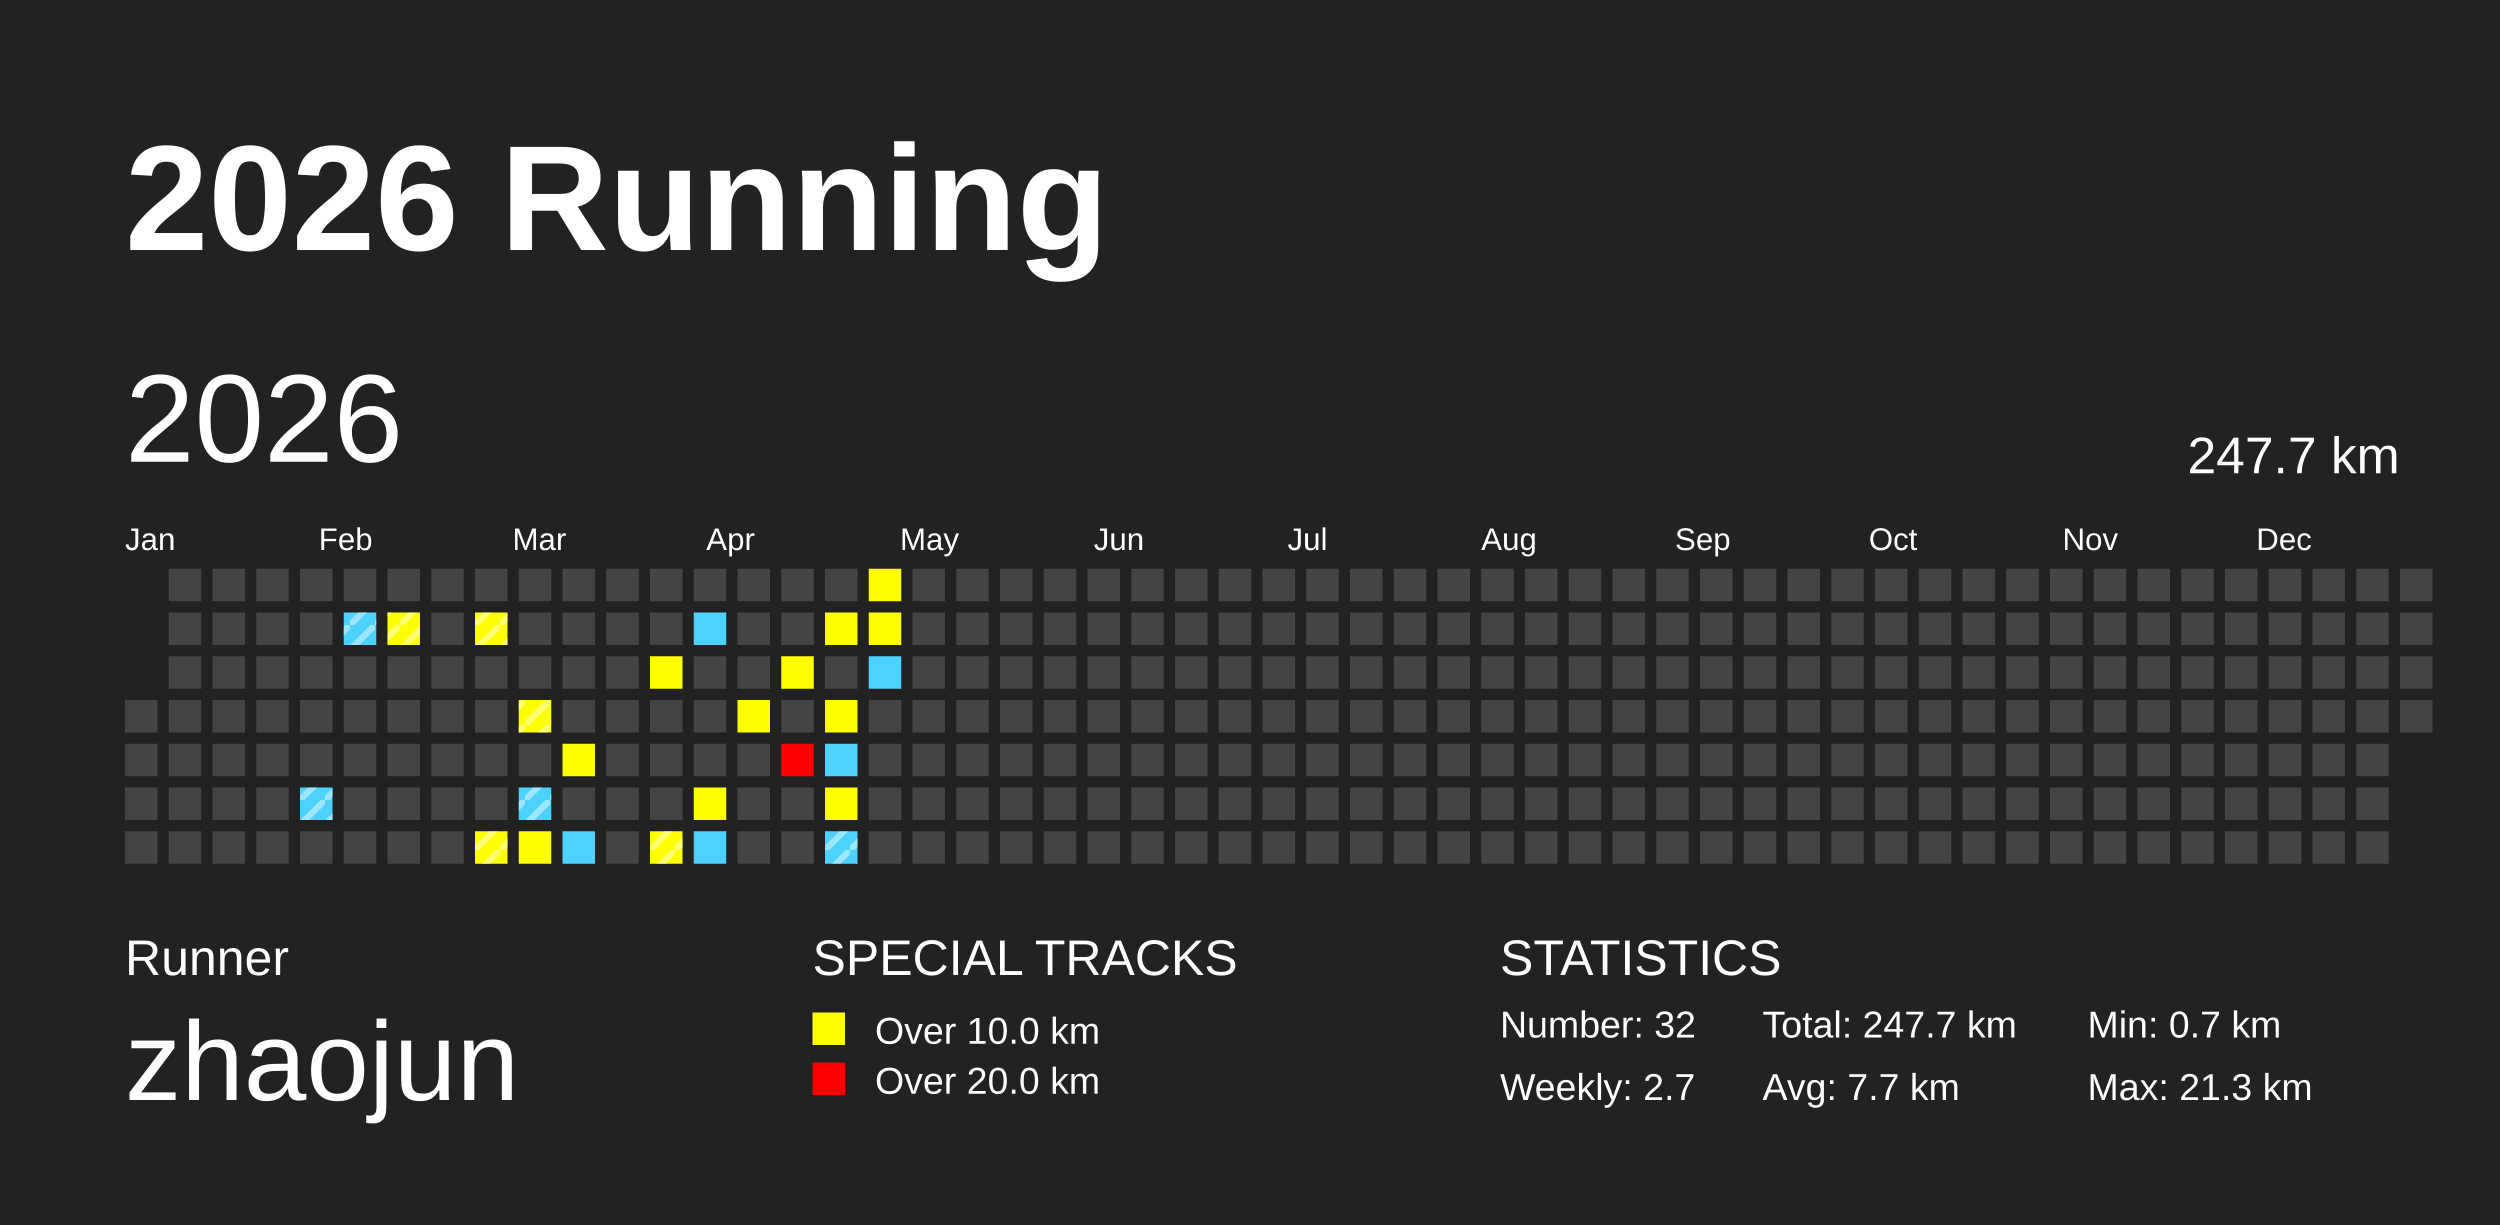
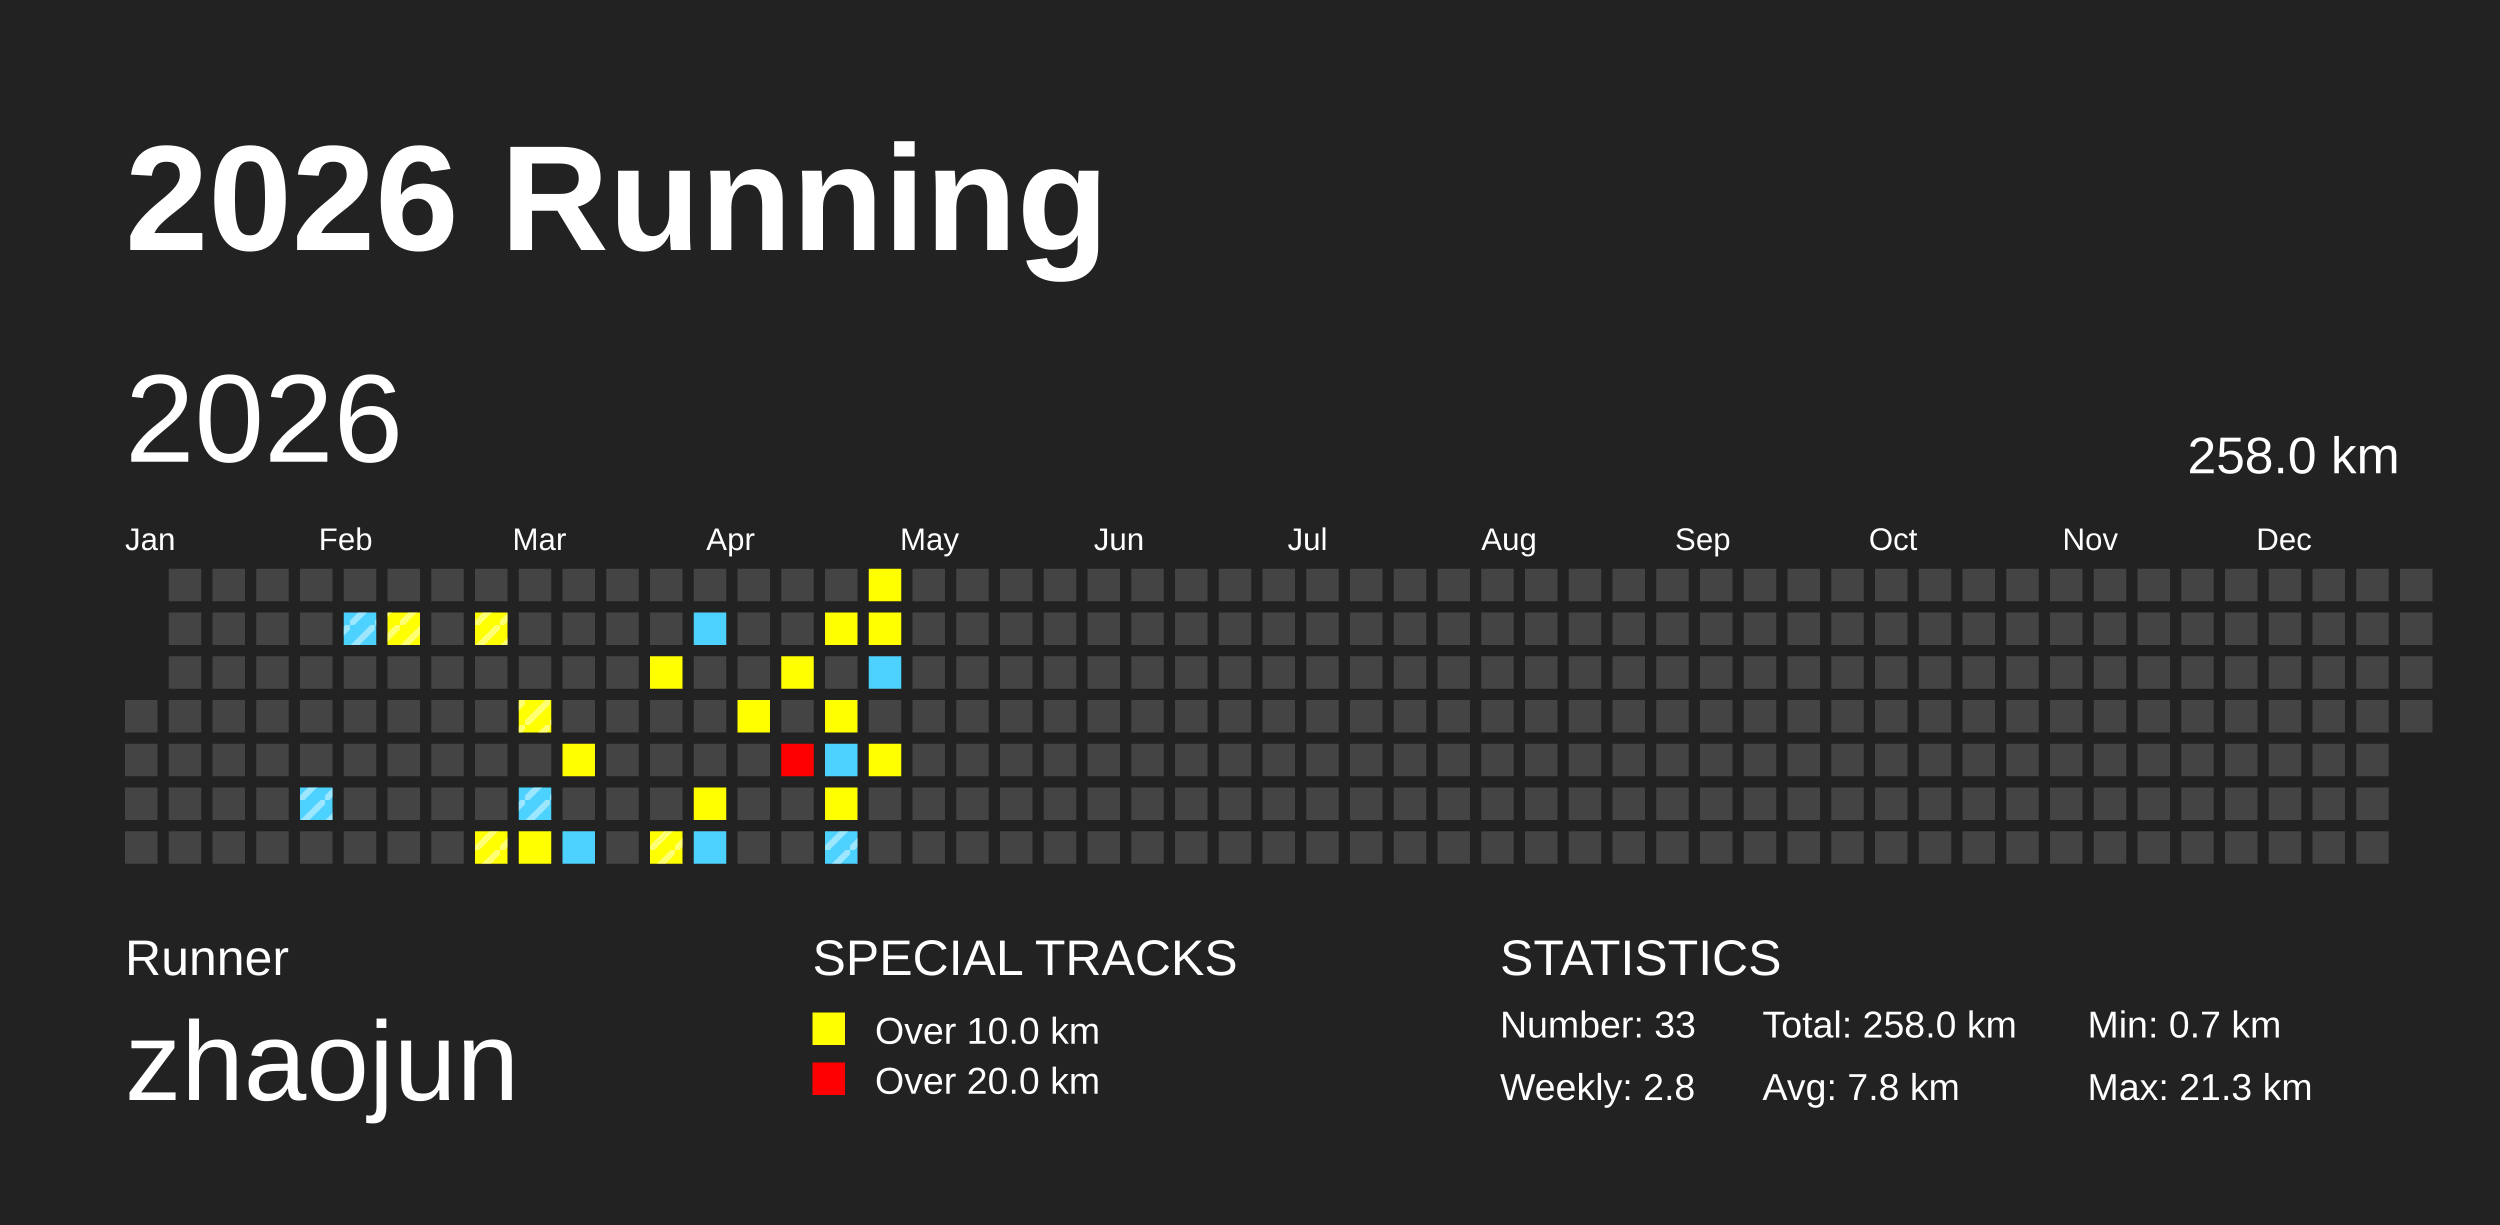
<svg xmlns="http://www.w3.org/2000/svg" baseProfile="full" height="98mm" version="1.1" viewBox="0,0,200,98" width="200mm">
  <defs>
    <pattern height="2" id="indoor-stripe" patternUnits="userSpaceOnUse" width="2">
      <line stroke="white" stroke-opacity="0.45" stroke-width="0.5" x1="0" x2="2" y1="2" y2="0" />
    </pattern>
  </defs>
  <rect fill="#222222" height="98" width="200" x="0" y="0" />
  <text fill="#FFFFFF" style="font-size:12px; font-family:Arial; font-weight:bold;" x="10" y="20">2026 Running</text>
  <text fill="#FFFFFF" style="font-size:4px; font-family:Arial" x="10" y="78">Runner</text>
  <text fill="#FFFFFF" style="font-size:9px; font-family:Arial" x="10" y="88">zhaojun</text>
  <text fill="#FFFFFF" style="font-size:4px; font-family:Arial" x="65" y="78">SPECIAL TRACKS</text>
  <rect fill="yellow" height="2.6" width="2.6" x="65" y="81" />
  <text fill="#FFFFFF" style="font-size:3px; font-family:Arial" x="70" y="83.5">Over 10.0 km</text>
  <rect fill="red" height="2.6" width="2.6" x="65" y="85" />
  <text fill="#FFFFFF" style="font-size:3px; font-family:Arial" x="70" y="87.5">Over 20.0 km</text>
  <text fill="#FFFFFF" style="font-size:4px; font-family:Arial" x="120" y="78">STATISTICS</text>
-   <text fill="#FFFFFF" style="font-size:3px; font-family:Arial" x="120" y="83">Number: 32</text>
-   <text fill="#FFFFFF" style="font-size:3px; font-family:Arial" x="120" y="88">Weekly: 2.7</text>
-   <text fill="#FFFFFF" style="font-size:3px; font-family:Arial" x="141" y="83">Total: 247.7 km</text>
-   <text fill="#FFFFFF" style="font-size:3px; font-family:Arial" x="141" y="88">Avg: 7.7 km</text>
+   <text fill="#FFFFFF" style="font-size:3px; font-family:Arial" x="120" y="83">Number: 33</text>
+   <text fill="#FFFFFF" style="font-size:3px; font-family:Arial" x="120" y="88">Weekly: 2.8</text>
+   <text fill="#FFFFFF" style="font-size:3px; font-family:Arial" x="141" y="83">Total: 258.0 km</text>
+   <text fill="#FFFFFF" style="font-size:3px; font-family:Arial" x="141" y="88">Avg: 7.8 km</text>
  <text fill="#FFFFFF" style="font-size:3px; font-family:Arial" x="167" y="83">Min: 0.7 km</text>
  <text fill="#FFFFFF" style="font-size:3px; font-family:Arial" x="167" y="88">Max: 21.3 km</text>
  <text dominant-baseline="hanging" fill="#FFFFFF" style="font-size:10.0px; font-family:Arial;" x="10" y="30">2026</text>
-   <text dominant-baseline="hanging" fill="#FFFFFF" style="font-size:4.125px; font-family:Arial;" x="175" y="35">247.7 km</text>
+   <text dominant-baseline="hanging" fill="#FFFFFF" style="font-size:4.125px; font-family:Arial;" x="175" y="35">258.0 km</text>
  <text fill="#FFFFFF" style="font-size:2.5px; font-family:Arial" x="10.0" y="44">Jan</text>
  <text fill="#FFFFFF" style="font-size:2.5px; font-family:Arial" x="25.5" y="44">Feb</text>
  <text fill="#FFFFFF" style="font-size:2.5px; font-family:Arial" x="41.0" y="44">Mar</text>
  <text fill="#FFFFFF" style="font-size:2.5px; font-family:Arial" x="56.5" y="44">Apr</text>
  <text fill="#FFFFFF" style="font-size:2.5px; font-family:Arial" x="72.0" y="44">May</text>
  <text fill="#FFFFFF" style="font-size:2.5px; font-family:Arial" x="87.5" y="44">Jun</text>
  <text fill="#FFFFFF" style="font-size:2.5px; font-family:Arial" x="103.0" y="44">Jul</text>
  <text fill="#FFFFFF" style="font-size:2.5px; font-family:Arial" x="118.5" y="44">Aug</text>
  <text fill="#FFFFFF" style="font-size:2.5px; font-family:Arial" x="134.0" y="44">Sep</text>
  <text fill="#FFFFFF" style="font-size:2.5px; font-family:Arial" x="149.5" y="44">Oct</text>
  <text fill="#FFFFFF" style="font-size:2.5px; font-family:Arial" x="165.0" y="44">Nov</text>
  <text fill="#FFFFFF" style="font-size:2.5px; font-family:Arial" x="180.5" y="44">Dec</text>
  <rect fill="#444444" height="2.6" width="2.6" x="10.0" y="56.0" />
  <rect fill="#444444" height="2.6" width="2.6" x="10.0" y="59.5" />
  <rect fill="#444444" height="2.6" width="2.6" x="10.0" y="63.0" />
  <rect fill="#444444" height="2.6" width="2.6" x="10.0" y="66.5" />
  <rect fill="#444444" height="2.6" width="2.6" x="13.5" y="45.5" />
  <rect fill="#444444" height="2.6" width="2.6" x="13.5" y="49.0" />
  <rect fill="#444444" height="2.6" width="2.6" x="13.5" y="52.5" />
  <rect fill="#444444" height="2.6" width="2.6" x="13.5" y="56.0" />
  <rect fill="#444444" height="2.6" width="2.6" x="13.5" y="59.5" />
  <rect fill="#444444" height="2.6" width="2.6" x="13.5" y="63.0" />
  <rect fill="#444444" height="2.6" width="2.6" x="13.5" y="66.5" />
  <rect fill="#444444" height="2.6" width="2.6" x="17.0" y="45.5" />
  <rect fill="#444444" height="2.6" width="2.6" x="17.0" y="49.0" />
  <rect fill="#444444" height="2.6" width="2.6" x="17.0" y="52.5" />
  <rect fill="#444444" height="2.6" width="2.6" x="17.0" y="56.0" />
  <rect fill="#444444" height="2.6" width="2.6" x="17.0" y="59.5" />
  <rect fill="#444444" height="2.6" width="2.6" x="17.0" y="63.0" />
  <rect fill="#444444" height="2.6" width="2.6" x="17.0" y="66.5" />
  <rect fill="#444444" height="2.6" width="2.6" x="20.5" y="45.5" />
  <rect fill="#444444" height="2.6" width="2.6" x="20.5" y="49.0" />
  <rect fill="#444444" height="2.6" width="2.6" x="20.5" y="52.5" />
  <rect fill="#444444" height="2.6" width="2.6" x="20.5" y="56.0" />
  <rect fill="#444444" height="2.6" width="2.6" x="20.5" y="59.5" />
  <rect fill="#444444" height="2.6" width="2.6" x="20.5" y="63.0" />
  <rect fill="#444444" height="2.6" width="2.6" x="20.5" y="66.5" />
  <rect fill="#444444" height="2.6" width="2.6" x="24.0" y="45.5" />
  <rect fill="#444444" height="2.6" width="2.6" x="24.0" y="49.0" />
  <rect fill="#444444" height="2.6" width="2.6" x="24.0" y="52.5" />
  <rect fill="#444444" height="2.6" width="2.6" x="24.0" y="56.0" />
  <rect fill="#444444" height="2.6" width="2.6" x="24.0" y="59.5" />
  <rect fill="#4dd2ff" height="2.6" width="2.6" x="24.0" y="63.0" />
  <rect fill="url(#indoor-stripe)" height="2.6" style="pointer-events: none;" width="2.6" x="24.0" y="63.0" />
  <rect fill="#444444" height="2.6" width="2.6" x="24.0" y="66.5" />
  <rect fill="#444444" height="2.6" width="2.6" x="27.5" y="45.5" />
  <rect fill="#4dd2ff" height="2.6" width="2.6" x="27.5" y="49.0" />
  <rect fill="url(#indoor-stripe)" height="2.6" style="pointer-events: none;" width="2.6" x="27.5" y="49.0" />
  <rect fill="#444444" height="2.6" width="2.6" x="27.5" y="52.5" />
  <rect fill="#444444" height="2.6" width="2.6" x="27.5" y="56.0" />
  <rect fill="#444444" height="2.6" width="2.6" x="27.5" y="59.5" />
  <rect fill="#444444" height="2.6" width="2.6" x="27.5" y="63.0" />
  <rect fill="#444444" height="2.6" width="2.6" x="27.5" y="66.5" />
  <rect fill="#444444" height="2.6" width="2.6" x="31.0" y="45.5" />
  <rect fill="yellow" height="2.6" width="2.6" x="31.0" y="49.0" />
  <rect fill="url(#indoor-stripe)" height="2.6" style="pointer-events: none;" width="2.6" x="31.0" y="49.0" />
  <rect fill="#444444" height="2.6" width="2.6" x="31.0" y="52.5" />
  <rect fill="#444444" height="2.6" width="2.6" x="31.0" y="56.0" />
  <rect fill="#444444" height="2.6" width="2.6" x="31.0" y="59.5" />
  <rect fill="#444444" height="2.6" width="2.6" x="31.0" y="63.0" />
  <rect fill="#444444" height="2.6" width="2.6" x="31.0" y="66.5" />
  <rect fill="#444444" height="2.6" width="2.6" x="34.5" y="45.5" />
  <rect fill="#444444" height="2.6" width="2.6" x="34.5" y="49.0" />
  <rect fill="#444444" height="2.6" width="2.6" x="34.5" y="52.5" />
  <rect fill="#444444" height="2.6" width="2.6" x="34.5" y="56.0" />
  <rect fill="#444444" height="2.6" width="2.6" x="34.5" y="59.5" />
  <rect fill="#444444" height="2.6" width="2.6" x="34.5" y="63.0" />
  <rect fill="#444444" height="2.6" width="2.6" x="34.5" y="66.5" />
  <rect fill="#444444" height="2.6" width="2.6" x="38.0" y="45.5" />
  <rect fill="yellow" height="2.6" width="2.6" x="38.0" y="49.0" />
  <rect fill="url(#indoor-stripe)" height="2.6" style="pointer-events: none;" width="2.6" x="38.0" y="49.0" />
  <rect fill="#444444" height="2.6" width="2.6" x="38.0" y="52.5" />
  <rect fill="#444444" height="2.6" width="2.6" x="38.0" y="56.0" />
  <rect fill="#444444" height="2.6" width="2.6" x="38.0" y="59.5" />
  <rect fill="#444444" height="2.6" width="2.6" x="38.0" y="63.0" />
  <rect fill="yellow" height="2.6" width="2.6" x="38.0" y="66.5" />
  <rect fill="url(#indoor-stripe)" height="2.6" style="pointer-events: none;" width="2.6" x="38.0" y="66.5" />
  <rect fill="#444444" height="2.6" width="2.6" x="41.5" y="45.5" />
  <rect fill="#444444" height="2.6" width="2.6" x="41.5" y="49.0" />
  <rect fill="#444444" height="2.6" width="2.6" x="41.5" y="52.5" />
  <rect fill="yellow" height="2.6" width="2.6" x="41.5" y="56.0" />
  <rect fill="url(#indoor-stripe)" height="2.6" style="pointer-events: none;" width="2.6" x="41.5" y="56.0" />
  <rect fill="#444444" height="2.6" width="2.6" x="41.5" y="59.5" />
  <rect fill="#4dd2ff" height="2.6" width="2.6" x="41.5" y="63.0" />
  <rect fill="url(#indoor-stripe)" height="2.6" style="pointer-events: none;" width="2.6" x="41.5" y="63.0" />
  <rect fill="yellow" height="2.6" width="2.6" x="41.5" y="66.5" />
  <rect fill="#444444" height="2.6" width="2.6" x="45.0" y="45.5" />
  <rect fill="#444444" height="2.6" width="2.6" x="45.0" y="49.0" />
  <rect fill="#444444" height="2.6" width="2.6" x="45.0" y="52.5" />
  <rect fill="#444444" height="2.6" width="2.6" x="45.0" y="56.0" />
  <rect fill="yellow" height="2.6" width="2.6" x="45.0" y="59.5" />
  <rect fill="#444444" height="2.6" width="2.6" x="45.0" y="63.0" />
  <rect fill="#4dd2ff" height="2.6" width="2.6" x="45.0" y="66.5" />
  <rect fill="#444444" height="2.6" width="2.6" x="48.5" y="45.5" />
  <rect fill="#444444" height="2.6" width="2.6" x="48.5" y="49.0" />
  <rect fill="#444444" height="2.6" width="2.6" x="48.5" y="52.5" />
  <rect fill="#444444" height="2.6" width="2.6" x="48.5" y="56.0" />
  <rect fill="#444444" height="2.6" width="2.6" x="48.5" y="59.5" />
  <rect fill="#444444" height="2.6" width="2.6" x="48.5" y="63.0" />
  <rect fill="#444444" height="2.6" width="2.6" x="48.5" y="66.5" />
  <rect fill="#444444" height="2.6" width="2.6" x="52.0" y="45.5" />
  <rect fill="#444444" height="2.6" width="2.6" x="52.0" y="49.0" />
  <rect fill="yellow" height="2.6" width="2.6" x="52.0" y="52.5" />
  <rect fill="#444444" height="2.6" width="2.6" x="52.0" y="56.0" />
  <rect fill="#444444" height="2.6" width="2.6" x="52.0" y="59.5" />
  <rect fill="#444444" height="2.6" width="2.6" x="52.0" y="63.0" />
  <rect fill="yellow" height="2.6" width="2.6" x="52.0" y="66.5" />
  <rect fill="url(#indoor-stripe)" height="2.6" style="pointer-events: none;" width="2.6" x="52.0" y="66.5" />
  <rect fill="#444444" height="2.6" width="2.6" x="55.5" y="45.5" />
  <rect fill="#4dd2ff" height="2.6" width="2.6" x="55.5" y="49.0" />
  <rect fill="#444444" height="2.6" width="2.6" x="55.5" y="52.5" />
  <rect fill="#444444" height="2.6" width="2.6" x="55.5" y="56.0" />
  <rect fill="#444444" height="2.6" width="2.6" x="55.5" y="59.5" />
  <rect fill="yellow" height="2.6" width="2.6" x="55.5" y="63.0" />
  <rect fill="#4dd2ff" height="2.6" width="2.6" x="55.5" y="66.5" />
  <rect fill="#444444" height="2.6" width="2.6" x="59.0" y="45.5" />
  <rect fill="#444444" height="2.6" width="2.6" x="59.0" y="49.0" />
  <rect fill="#444444" height="2.6" width="2.6" x="59.0" y="52.5" />
  <rect fill="yellow" height="2.6" width="2.6" x="59.0" y="56.0" />
  <rect fill="#444444" height="2.6" width="2.6" x="59.0" y="59.5" />
  <rect fill="#444444" height="2.6" width="2.6" x="59.0" y="63.0" />
  <rect fill="#444444" height="2.6" width="2.6" x="59.0" y="66.5" />
  <rect fill="#444444" height="2.6" width="2.6" x="62.5" y="45.5" />
  <rect fill="#444444" height="2.6" width="2.6" x="62.5" y="49.0" />
  <rect fill="yellow" height="2.6" width="2.6" x="62.5" y="52.5" />
  <rect fill="#444444" height="2.6" width="2.6" x="62.5" y="56.0" />
  <rect fill="red" height="2.6" width="2.6" x="62.5" y="59.5" />
  <rect fill="#444444" height="2.6" width="2.6" x="62.5" y="63.0" />
  <rect fill="#444444" height="2.6" width="2.6" x="62.5" y="66.5" />
  <rect fill="#444444" height="2.6" width="2.6" x="66.0" y="45.5" />
  <rect fill="yellow" height="2.6" width="2.6" x="66.0" y="49.0" />
  <rect fill="#444444" height="2.6" width="2.6" x="66.0" y="52.5" />
  <rect fill="yellow" height="2.6" width="2.6" x="66.0" y="56.0" />
  <rect fill="#4dd2ff" height="2.6" width="2.6" x="66.0" y="59.5" />
  <rect fill="yellow" height="2.6" width="2.6" x="66.0" y="63.0" />
  <rect fill="#4dd2ff" height="2.6" width="2.6" x="66.0" y="66.5" />
  <rect fill="url(#indoor-stripe)" height="2.6" style="pointer-events: none;" width="2.6" x="66.0" y="66.5" />
  <rect fill="yellow" height="2.6" width="2.6" x="69.5" y="45.5" />
  <rect fill="yellow" height="2.6" width="2.6" x="69.5" y="49.0" />
  <rect fill="#4dd2ff" height="2.6" width="2.6" x="69.5" y="52.5" />
  <rect fill="#444444" height="2.6" width="2.6" x="69.5" y="56.0" />
-   <rect fill="#444444" height="2.6" width="2.6" x="69.5" y="59.5" />
+   <rect fill="yellow" height="2.6" width="2.6" x="69.5" y="59.5" />
  <rect fill="#444444" height="2.6" width="2.6" x="69.5" y="63.0" />
  <rect fill="#444444" height="2.6" width="2.6" x="69.5" y="66.5" />
  <rect fill="#444444" height="2.6" width="2.6" x="73.0" y="45.5" />
  <rect fill="#444444" height="2.6" width="2.6" x="73.0" y="49.0" />
  <rect fill="#444444" height="2.6" width="2.6" x="73.0" y="52.5" />
  <rect fill="#444444" height="2.6" width="2.6" x="73.0" y="56.0" />
  <rect fill="#444444" height="2.6" width="2.6" x="73.0" y="59.5" />
  <rect fill="#444444" height="2.6" width="2.6" x="73.0" y="63.0" />
  <rect fill="#444444" height="2.6" width="2.6" x="73.0" y="66.5" />
  <rect fill="#444444" height="2.6" width="2.6" x="76.5" y="45.5" />
  <rect fill="#444444" height="2.6" width="2.6" x="76.5" y="49.0" />
  <rect fill="#444444" height="2.6" width="2.6" x="76.5" y="52.5" />
  <rect fill="#444444" height="2.6" width="2.6" x="76.5" y="56.0" />
  <rect fill="#444444" height="2.6" width="2.6" x="76.5" y="59.5" />
  <rect fill="#444444" height="2.6" width="2.6" x="76.5" y="63.0" />
  <rect fill="#444444" height="2.6" width="2.6" x="76.5" y="66.5" />
  <rect fill="#444444" height="2.6" width="2.6" x="80.0" y="45.5" />
  <rect fill="#444444" height="2.6" width="2.6" x="80.0" y="49.0" />
  <rect fill="#444444" height="2.6" width="2.6" x="80.0" y="52.5" />
  <rect fill="#444444" height="2.6" width="2.6" x="80.0" y="56.0" />
  <rect fill="#444444" height="2.6" width="2.6" x="80.0" y="59.5" />
  <rect fill="#444444" height="2.6" width="2.6" x="80.0" y="63.0" />
  <rect fill="#444444" height="2.6" width="2.6" x="80.0" y="66.5" />
  <rect fill="#444444" height="2.6" width="2.6" x="83.5" y="45.5" />
  <rect fill="#444444" height="2.6" width="2.6" x="83.5" y="49.0" />
  <rect fill="#444444" height="2.6" width="2.6" x="83.5" y="52.5" />
  <rect fill="#444444" height="2.6" width="2.6" x="83.5" y="56.0" />
  <rect fill="#444444" height="2.6" width="2.6" x="83.5" y="59.5" />
  <rect fill="#444444" height="2.6" width="2.6" x="83.5" y="63.0" />
  <rect fill="#444444" height="2.6" width="2.6" x="83.5" y="66.5" />
  <rect fill="#444444" height="2.6" width="2.6" x="87.0" y="45.5" />
  <rect fill="#444444" height="2.6" width="2.6" x="87.0" y="49.0" />
  <rect fill="#444444" height="2.6" width="2.6" x="87.0" y="52.5" />
  <rect fill="#444444" height="2.6" width="2.6" x="87.0" y="56.0" />
  <rect fill="#444444" height="2.6" width="2.6" x="87.0" y="59.5" />
  <rect fill="#444444" height="2.6" width="2.6" x="87.0" y="63.0" />
  <rect fill="#444444" height="2.6" width="2.6" x="87.0" y="66.5" />
  <rect fill="#444444" height="2.6" width="2.6" x="90.5" y="45.5" />
  <rect fill="#444444" height="2.6" width="2.6" x="90.5" y="49.0" />
  <rect fill="#444444" height="2.6" width="2.6" x="90.5" y="52.5" />
  <rect fill="#444444" height="2.6" width="2.6" x="90.5" y="56.0" />
  <rect fill="#444444" height="2.6" width="2.6" x="90.5" y="59.5" />
  <rect fill="#444444" height="2.6" width="2.6" x="90.5" y="63.0" />
  <rect fill="#444444" height="2.6" width="2.6" x="90.5" y="66.5" />
  <rect fill="#444444" height="2.6" width="2.6" x="94.0" y="45.5" />
  <rect fill="#444444" height="2.6" width="2.6" x="94.0" y="49.0" />
  <rect fill="#444444" height="2.6" width="2.6" x="94.0" y="52.5" />
  <rect fill="#444444" height="2.6" width="2.6" x="94.0" y="56.0" />
  <rect fill="#444444" height="2.6" width="2.6" x="94.0" y="59.5" />
  <rect fill="#444444" height="2.6" width="2.6" x="94.0" y="63.0" />
  <rect fill="#444444" height="2.6" width="2.6" x="94.0" y="66.5" />
  <rect fill="#444444" height="2.6" width="2.6" x="97.5" y="45.5" />
  <rect fill="#444444" height="2.6" width="2.6" x="97.5" y="49.0" />
  <rect fill="#444444" height="2.6" width="2.6" x="97.5" y="52.5" />
  <rect fill="#444444" height="2.6" width="2.6" x="97.5" y="56.0" />
  <rect fill="#444444" height="2.6" width="2.6" x="97.5" y="59.5" />
  <rect fill="#444444" height="2.6" width="2.6" x="97.5" y="63.0" />
  <rect fill="#444444" height="2.6" width="2.6" x="97.5" y="66.5" />
  <rect fill="#444444" height="2.6" width="2.6" x="101.0" y="45.5" />
  <rect fill="#444444" height="2.6" width="2.6" x="101.0" y="49.0" />
  <rect fill="#444444" height="2.6" width="2.6" x="101.0" y="52.5" />
  <rect fill="#444444" height="2.6" width="2.6" x="101.0" y="56.0" />
  <rect fill="#444444" height="2.6" width="2.6" x="101.0" y="59.5" />
  <rect fill="#444444" height="2.6" width="2.6" x="101.0" y="63.0" />
  <rect fill="#444444" height="2.6" width="2.6" x="101.0" y="66.5" />
  <rect fill="#444444" height="2.6" width="2.6" x="104.5" y="45.5" />
  <rect fill="#444444" height="2.6" width="2.6" x="104.5" y="49.0" />
  <rect fill="#444444" height="2.6" width="2.6" x="104.5" y="52.5" />
  <rect fill="#444444" height="2.6" width="2.6" x="104.5" y="56.0" />
  <rect fill="#444444" height="2.6" width="2.6" x="104.5" y="59.5" />
  <rect fill="#444444" height="2.6" width="2.6" x="104.5" y="63.0" />
  <rect fill="#444444" height="2.6" width="2.6" x="104.5" y="66.5" />
  <rect fill="#444444" height="2.6" width="2.6" x="108.0" y="45.5" />
  <rect fill="#444444" height="2.6" width="2.6" x="108.0" y="49.0" />
  <rect fill="#444444" height="2.6" width="2.6" x="108.0" y="52.5" />
  <rect fill="#444444" height="2.6" width="2.6" x="108.0" y="56.0" />
  <rect fill="#444444" height="2.6" width="2.6" x="108.0" y="59.5" />
  <rect fill="#444444" height="2.6" width="2.6" x="108.0" y="63.0" />
  <rect fill="#444444" height="2.6" width="2.6" x="108.0" y="66.5" />
  <rect fill="#444444" height="2.6" width="2.6" x="111.5" y="45.5" />
  <rect fill="#444444" height="2.6" width="2.6" x="111.5" y="49.0" />
  <rect fill="#444444" height="2.6" width="2.6" x="111.5" y="52.5" />
  <rect fill="#444444" height="2.6" width="2.6" x="111.5" y="56.0" />
  <rect fill="#444444" height="2.6" width="2.6" x="111.5" y="59.5" />
  <rect fill="#444444" height="2.6" width="2.6" x="111.5" y="63.0" />
  <rect fill="#444444" height="2.6" width="2.6" x="111.5" y="66.5" />
  <rect fill="#444444" height="2.6" width="2.6" x="115.0" y="45.5" />
  <rect fill="#444444" height="2.6" width="2.6" x="115.0" y="49.0" />
  <rect fill="#444444" height="2.6" width="2.6" x="115.0" y="52.5" />
  <rect fill="#444444" height="2.6" width="2.6" x="115.0" y="56.0" />
  <rect fill="#444444" height="2.6" width="2.6" x="115.0" y="59.5" />
  <rect fill="#444444" height="2.6" width="2.6" x="115.0" y="63.0" />
  <rect fill="#444444" height="2.6" width="2.6" x="115.0" y="66.5" />
  <rect fill="#444444" height="2.6" width="2.6" x="118.5" y="45.5" />
  <rect fill="#444444" height="2.6" width="2.6" x="118.5" y="49.0" />
  <rect fill="#444444" height="2.6" width="2.6" x="118.5" y="52.5" />
  <rect fill="#444444" height="2.6" width="2.6" x="118.5" y="56.0" />
  <rect fill="#444444" height="2.6" width="2.6" x="118.5" y="59.5" />
  <rect fill="#444444" height="2.6" width="2.6" x="118.5" y="63.0" />
  <rect fill="#444444" height="2.6" width="2.6" x="118.5" y="66.5" />
  <rect fill="#444444" height="2.6" width="2.6" x="122.0" y="45.5" />
  <rect fill="#444444" height="2.6" width="2.6" x="122.0" y="49.0" />
  <rect fill="#444444" height="2.6" width="2.6" x="122.0" y="52.5" />
  <rect fill="#444444" height="2.6" width="2.6" x="122.0" y="56.0" />
  <rect fill="#444444" height="2.6" width="2.6" x="122.0" y="59.5" />
  <rect fill="#444444" height="2.6" width="2.6" x="122.0" y="63.0" />
  <rect fill="#444444" height="2.6" width="2.6" x="122.0" y="66.5" />
  <rect fill="#444444" height="2.6" width="2.6" x="125.5" y="45.5" />
  <rect fill="#444444" height="2.6" width="2.6" x="125.5" y="49.0" />
  <rect fill="#444444" height="2.6" width="2.6" x="125.5" y="52.5" />
  <rect fill="#444444" height="2.6" width="2.6" x="125.5" y="56.0" />
  <rect fill="#444444" height="2.6" width="2.6" x="125.5" y="59.5" />
  <rect fill="#444444" height="2.6" width="2.6" x="125.5" y="63.0" />
  <rect fill="#444444" height="2.6" width="2.6" x="125.5" y="66.5" />
  <rect fill="#444444" height="2.6" width="2.6" x="129.0" y="45.5" />
  <rect fill="#444444" height="2.6" width="2.6" x="129.0" y="49.0" />
  <rect fill="#444444" height="2.6" width="2.6" x="129.0" y="52.5" />
  <rect fill="#444444" height="2.6" width="2.6" x="129.0" y="56.0" />
  <rect fill="#444444" height="2.6" width="2.6" x="129.0" y="59.5" />
  <rect fill="#444444" height="2.6" width="2.6" x="129.0" y="63.0" />
  <rect fill="#444444" height="2.6" width="2.6" x="129.0" y="66.5" />
  <rect fill="#444444" height="2.6" width="2.6" x="132.5" y="45.5" />
  <rect fill="#444444" height="2.6" width="2.6" x="132.5" y="49.0" />
  <rect fill="#444444" height="2.6" width="2.6" x="132.5" y="52.5" />
  <rect fill="#444444" height="2.6" width="2.6" x="132.5" y="56.0" />
  <rect fill="#444444" height="2.6" width="2.6" x="132.5" y="59.5" />
  <rect fill="#444444" height="2.6" width="2.6" x="132.5" y="63.0" />
  <rect fill="#444444" height="2.6" width="2.6" x="132.5" y="66.5" />
  <rect fill="#444444" height="2.6" width="2.6" x="136.0" y="45.5" />
  <rect fill="#444444" height="2.6" width="2.6" x="136.0" y="49.0" />
  <rect fill="#444444" height="2.6" width="2.6" x="136.0" y="52.5" />
  <rect fill="#444444" height="2.6" width="2.6" x="136.0" y="56.0" />
  <rect fill="#444444" height="2.6" width="2.6" x="136.0" y="59.5" />
  <rect fill="#444444" height="2.6" width="2.6" x="136.0" y="63.0" />
  <rect fill="#444444" height="2.6" width="2.6" x="136.0" y="66.5" />
  <rect fill="#444444" height="2.6" width="2.6" x="139.5" y="45.5" />
  <rect fill="#444444" height="2.6" width="2.6" x="139.5" y="49.0" />
  <rect fill="#444444" height="2.6" width="2.6" x="139.5" y="52.5" />
  <rect fill="#444444" height="2.6" width="2.6" x="139.5" y="56.0" />
  <rect fill="#444444" height="2.6" width="2.6" x="139.5" y="59.5" />
  <rect fill="#444444" height="2.6" width="2.6" x="139.5" y="63.0" />
  <rect fill="#444444" height="2.6" width="2.6" x="139.5" y="66.5" />
  <rect fill="#444444" height="2.6" width="2.6" x="143.0" y="45.5" />
  <rect fill="#444444" height="2.6" width="2.6" x="143.0" y="49.0" />
  <rect fill="#444444" height="2.6" width="2.6" x="143.0" y="52.5" />
  <rect fill="#444444" height="2.6" width="2.6" x="143.0" y="56.0" />
  <rect fill="#444444" height="2.6" width="2.6" x="143.0" y="59.5" />
  <rect fill="#444444" height="2.6" width="2.6" x="143.0" y="63.0" />
  <rect fill="#444444" height="2.6" width="2.6" x="143.0" y="66.5" />
  <rect fill="#444444" height="2.6" width="2.6" x="146.5" y="45.5" />
  <rect fill="#444444" height="2.6" width="2.6" x="146.5" y="49.0" />
  <rect fill="#444444" height="2.6" width="2.6" x="146.5" y="52.5" />
  <rect fill="#444444" height="2.6" width="2.6" x="146.5" y="56.0" />
  <rect fill="#444444" height="2.6" width="2.6" x="146.5" y="59.5" />
  <rect fill="#444444" height="2.6" width="2.6" x="146.5" y="63.0" />
  <rect fill="#444444" height="2.6" width="2.6" x="146.5" y="66.5" />
  <rect fill="#444444" height="2.6" width="2.6" x="150.0" y="45.5" />
  <rect fill="#444444" height="2.6" width="2.6" x="150.0" y="49.0" />
  <rect fill="#444444" height="2.6" width="2.6" x="150.0" y="52.5" />
  <rect fill="#444444" height="2.6" width="2.6" x="150.0" y="56.0" />
  <rect fill="#444444" height="2.6" width="2.6" x="150.0" y="59.5" />
  <rect fill="#444444" height="2.6" width="2.6" x="150.0" y="63.0" />
  <rect fill="#444444" height="2.6" width="2.6" x="150.0" y="66.5" />
  <rect fill="#444444" height="2.6" width="2.6" x="153.5" y="45.5" />
  <rect fill="#444444" height="2.6" width="2.6" x="153.5" y="49.0" />
  <rect fill="#444444" height="2.6" width="2.6" x="153.5" y="52.5" />
  <rect fill="#444444" height="2.6" width="2.6" x="153.5" y="56.0" />
  <rect fill="#444444" height="2.6" width="2.6" x="153.5" y="59.5" />
  <rect fill="#444444" height="2.6" width="2.6" x="153.5" y="63.0" />
  <rect fill="#444444" height="2.6" width="2.6" x="153.5" y="66.5" />
  <rect fill="#444444" height="2.6" width="2.6" x="157.0" y="45.5" />
  <rect fill="#444444" height="2.6" width="2.6" x="157.0" y="49.0" />
  <rect fill="#444444" height="2.6" width="2.6" x="157.0" y="52.5" />
  <rect fill="#444444" height="2.6" width="2.6" x="157.0" y="56.0" />
  <rect fill="#444444" height="2.6" width="2.6" x="157.0" y="59.5" />
  <rect fill="#444444" height="2.6" width="2.6" x="157.0" y="63.0" />
  <rect fill="#444444" height="2.6" width="2.6" x="157.0" y="66.5" />
  <rect fill="#444444" height="2.6" width="2.6" x="160.5" y="45.5" />
  <rect fill="#444444" height="2.6" width="2.6" x="160.5" y="49.0" />
  <rect fill="#444444" height="2.6" width="2.6" x="160.5" y="52.5" />
  <rect fill="#444444" height="2.6" width="2.6" x="160.5" y="56.0" />
  <rect fill="#444444" height="2.6" width="2.6" x="160.5" y="59.5" />
  <rect fill="#444444" height="2.6" width="2.6" x="160.5" y="63.0" />
  <rect fill="#444444" height="2.6" width="2.6" x="160.5" y="66.5" />
  <rect fill="#444444" height="2.6" width="2.6" x="164.0" y="45.5" />
  <rect fill="#444444" height="2.6" width="2.6" x="164.0" y="49.0" />
  <rect fill="#444444" height="2.6" width="2.6" x="164.0" y="52.5" />
  <rect fill="#444444" height="2.6" width="2.6" x="164.0" y="56.0" />
  <rect fill="#444444" height="2.6" width="2.6" x="164.0" y="59.5" />
  <rect fill="#444444" height="2.6" width="2.6" x="164.0" y="63.0" />
  <rect fill="#444444" height="2.6" width="2.6" x="164.0" y="66.5" />
  <rect fill="#444444" height="2.6" width="2.6" x="167.5" y="45.5" />
  <rect fill="#444444" height="2.6" width="2.6" x="167.5" y="49.0" />
  <rect fill="#444444" height="2.6" width="2.6" x="167.5" y="52.5" />
  <rect fill="#444444" height="2.6" width="2.6" x="167.5" y="56.0" />
  <rect fill="#444444" height="2.6" width="2.6" x="167.5" y="59.5" />
  <rect fill="#444444" height="2.6" width="2.6" x="167.5" y="63.0" />
  <rect fill="#444444" height="2.6" width="2.6" x="167.5" y="66.5" />
  <rect fill="#444444" height="2.6" width="2.6" x="171.0" y="45.5" />
  <rect fill="#444444" height="2.6" width="2.6" x="171.0" y="49.0" />
  <rect fill="#444444" height="2.6" width="2.6" x="171.0" y="52.5" />
  <rect fill="#444444" height="2.6" width="2.6" x="171.0" y="56.0" />
  <rect fill="#444444" height="2.6" width="2.6" x="171.0" y="59.5" />
  <rect fill="#444444" height="2.6" width="2.6" x="171.0" y="63.0" />
  <rect fill="#444444" height="2.6" width="2.6" x="171.0" y="66.5" />
  <rect fill="#444444" height="2.6" width="2.6" x="174.5" y="45.5" />
  <rect fill="#444444" height="2.6" width="2.6" x="174.5" y="49.0" />
  <rect fill="#444444" height="2.6" width="2.6" x="174.5" y="52.5" />
  <rect fill="#444444" height="2.6" width="2.6" x="174.5" y="56.0" />
  <rect fill="#444444" height="2.6" width="2.6" x="174.5" y="59.5" />
  <rect fill="#444444" height="2.6" width="2.6" x="174.5" y="63.0" />
  <rect fill="#444444" height="2.6" width="2.6" x="174.5" y="66.5" />
  <rect fill="#444444" height="2.6" width="2.6" x="178.0" y="45.5" />
  <rect fill="#444444" height="2.6" width="2.6" x="178.0" y="49.0" />
  <rect fill="#444444" height="2.6" width="2.6" x="178.0" y="52.5" />
  <rect fill="#444444" height="2.6" width="2.6" x="178.0" y="56.0" />
  <rect fill="#444444" height="2.6" width="2.6" x="178.0" y="59.5" />
  <rect fill="#444444" height="2.6" width="2.6" x="178.0" y="63.0" />
  <rect fill="#444444" height="2.6" width="2.6" x="178.0" y="66.5" />
  <rect fill="#444444" height="2.6" width="2.6" x="181.5" y="45.5" />
  <rect fill="#444444" height="2.6" width="2.6" x="181.5" y="49.0" />
  <rect fill="#444444" height="2.6" width="2.6" x="181.5" y="52.5" />
  <rect fill="#444444" height="2.6" width="2.6" x="181.5" y="56.0" />
  <rect fill="#444444" height="2.6" width="2.6" x="181.5" y="59.5" />
  <rect fill="#444444" height="2.6" width="2.6" x="181.5" y="63.0" />
  <rect fill="#444444" height="2.6" width="2.6" x="181.5" y="66.5" />
  <rect fill="#444444" height="2.6" width="2.6" x="185.0" y="45.5" />
  <rect fill="#444444" height="2.6" width="2.6" x="185.0" y="49.0" />
  <rect fill="#444444" height="2.6" width="2.6" x="185.0" y="52.5" />
  <rect fill="#444444" height="2.6" width="2.6" x="185.0" y="56.0" />
  <rect fill="#444444" height="2.6" width="2.6" x="185.0" y="59.5" />
  <rect fill="#444444" height="2.6" width="2.6" x="185.0" y="63.0" />
  <rect fill="#444444" height="2.6" width="2.6" x="185.0" y="66.5" />
  <rect fill="#444444" height="2.6" width="2.6" x="188.5" y="45.5" />
  <rect fill="#444444" height="2.6" width="2.6" x="188.5" y="49.0" />
  <rect fill="#444444" height="2.6" width="2.6" x="188.5" y="52.5" />
  <rect fill="#444444" height="2.6" width="2.6" x="188.5" y="56.0" />
  <rect fill="#444444" height="2.6" width="2.6" x="188.5" y="59.5" />
  <rect fill="#444444" height="2.6" width="2.6" x="188.5" y="63.0" />
  <rect fill="#444444" height="2.6" width="2.6" x="188.5" y="66.5" />
  <rect fill="#444444" height="2.6" width="2.6" x="192.0" y="45.5" />
  <rect fill="#444444" height="2.6" width="2.6" x="192.0" y="49.0" />
  <rect fill="#444444" height="2.6" width="2.6" x="192.0" y="52.5" />
  <rect fill="#444444" height="2.6" width="2.6" x="192.0" y="56.0" />
</svg>
